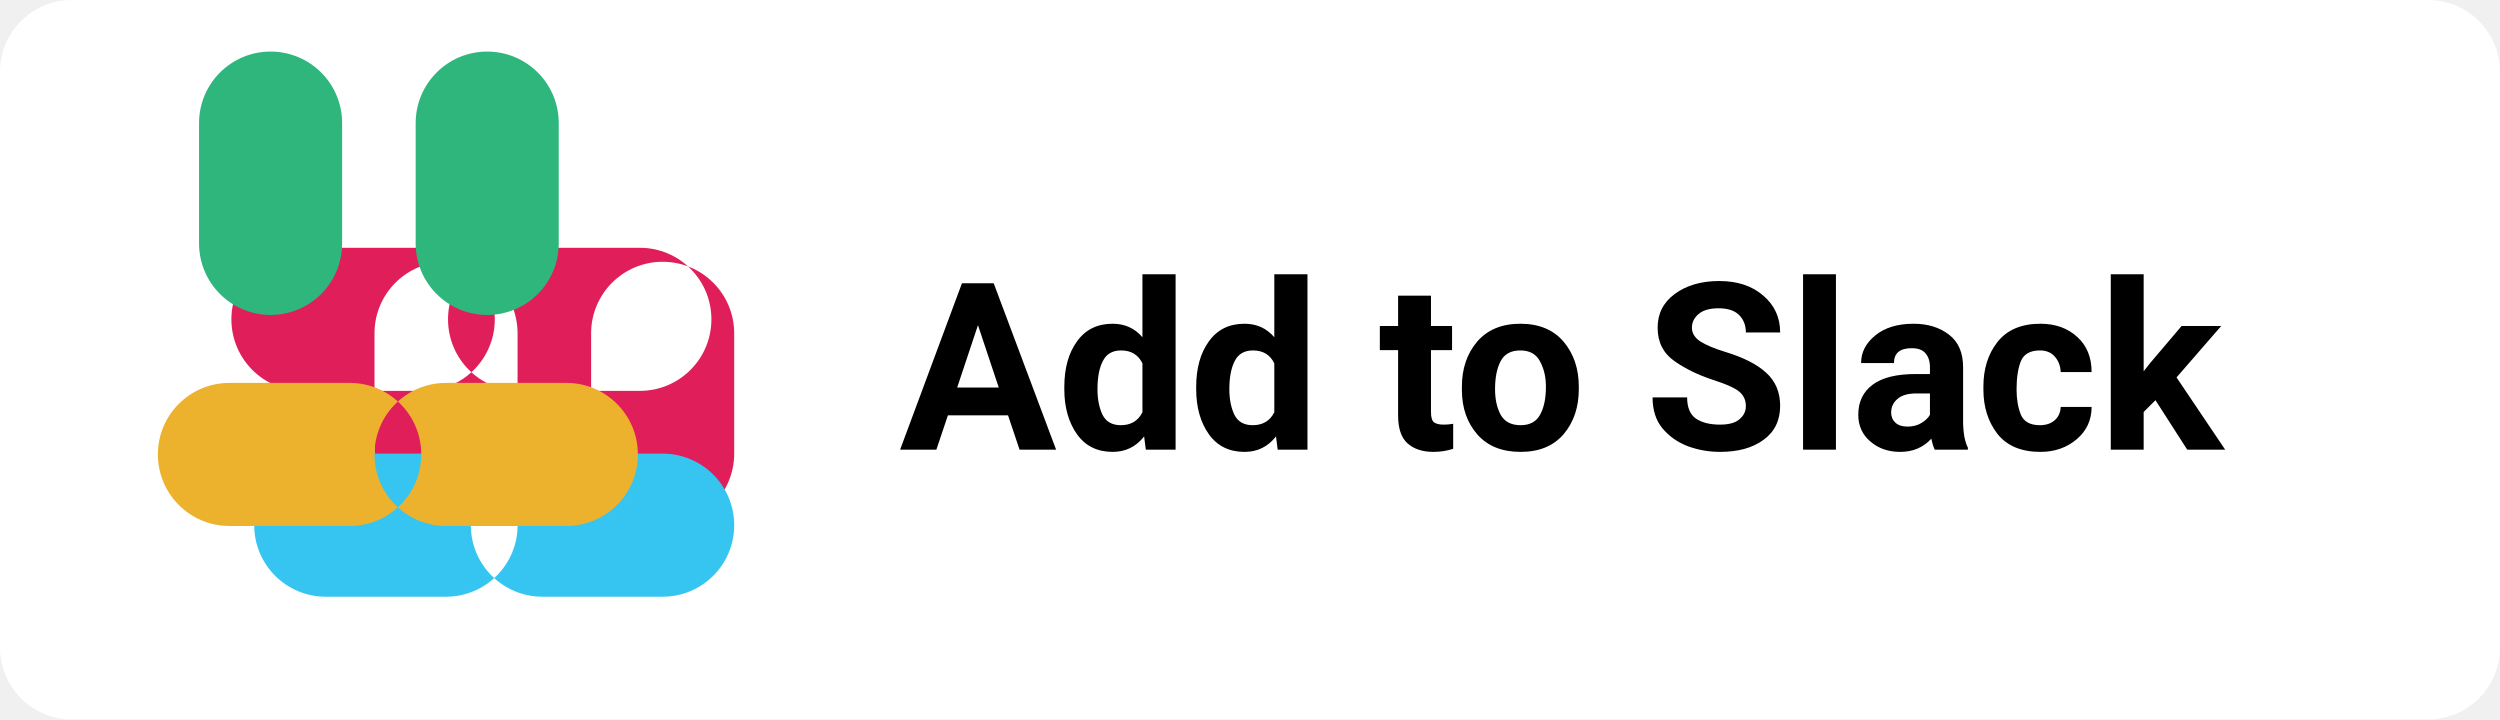
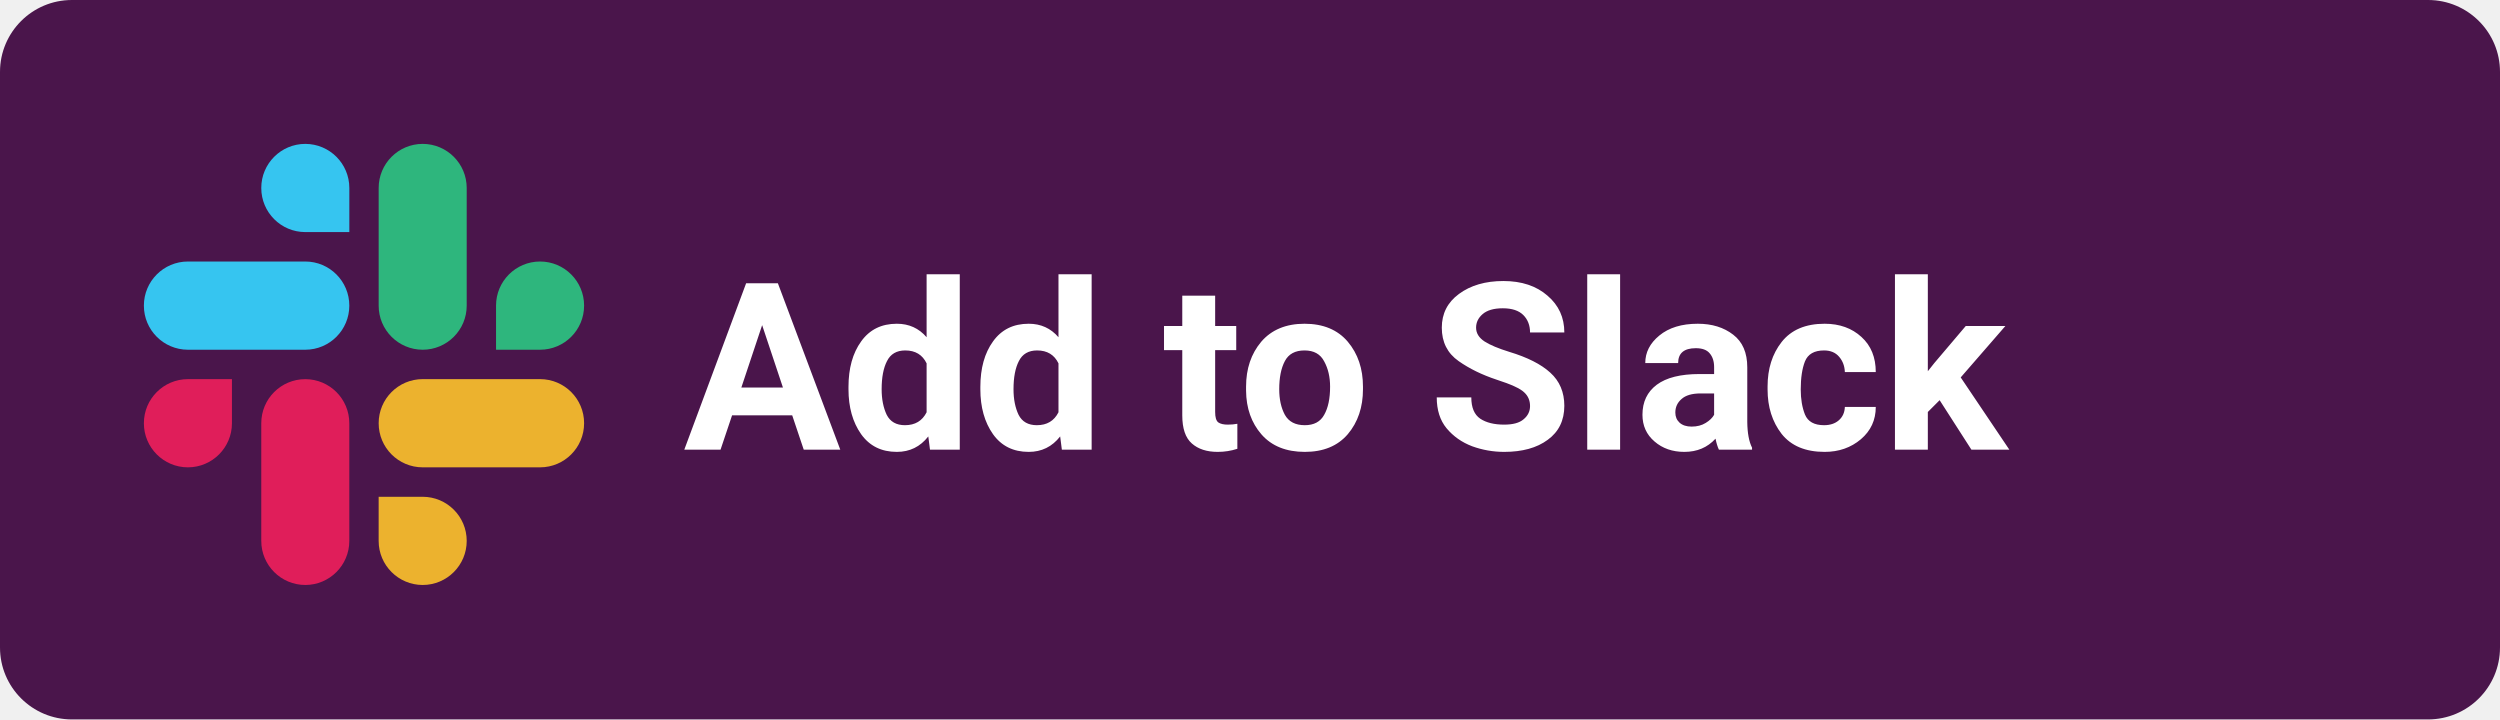
<svg xmlns="http://www.w3.org/2000/svg" width="139" height="40" viewBox="0 0 139 40">
-   <g fill="none" fill-rule="evenodd">
-     <rect fill="#FFF" width="139" height="40" rx="4" />
-     <path d="M20.822 18.533c0-2.198 1.78-3.978 3.978-3.978 2.197 0 3.977 1.78 3.977 3.978v6.689c0 2.197-1.78 3.978-3.977 3.978-2.198 0-3.978-1.78-3.978-3.978v-6.69zm12.044 0c0-2.198 1.78-3.978 3.978-3.978 2.197 0 3.977 1.78 3.977 3.978v6.689c0 2.197-1.78 3.978-3.977 3.978-2.198 0-3.978-1.78-3.978-3.978v-6.69zm-16.022 3.2c-2.198 0-3.978-1.78-3.978-3.978 0-2.198 1.78-3.978 3.978-3.978h6.689c2.197 0 3.977 1.78 3.977 3.978 0 2.197-1.78 3.977-3.977 3.977h-6.69zm12.044 0c-2.198 0-3.978-1.78-3.978-3.978 0-2.198 1.78-3.978 3.978-3.978h6.689c2.197 0 3.977 1.78 3.977 3.978 0 2.197-1.78 3.977-3.977 3.977h-6.69z" fill="#E01E5A" />
-     <path d="M36.844 25.222c2.198 0 3.978 1.78 3.978 3.978 0 2.197-1.78 3.977-3.978 3.977h-6.689c-2.197 0-3.977-1.78-3.977-3.977 0-2.198 1.78-3.978 3.977-3.978h6.69zm-12.044 0c2.198 0 3.978 1.78 3.978 3.978 0 2.197-1.78 3.977-3.978 3.977h-6.689c-2.197 0-3.977-1.78-3.977-3.977 0-2.198 1.78-3.978 3.977-3.978h6.69z" fill="#36C5F0" />
-     <path d="M19.022 13.533c0 2.198-1.78 3.978-3.978 3.978-2.197 0-3.977-1.78-3.977-3.978V6.844c0-2.197 1.78-3.977 3.977-3.977 2.198 0 3.978 1.78 3.978 3.977v6.69zm12.044 0c0 2.198-1.78 3.978-3.978 3.978-2.197 0-3.977-1.78-3.977-3.978V6.844c0-2.197 1.78-3.977 3.977-3.977 2.198 0 3.978 1.78 3.978 3.977v6.69z" fill="#2EB67D" />
-     <path d="M24.8 29.244c-2.198 0-3.978-1.78-3.978-3.978 0-2.197 1.78-3.977 3.978-3.977h6.689c2.197 0 3.977 1.78 3.977 3.977 0 2.198-1.78 3.978-3.977 3.978H24.8zm-12.044 0c-2.198 0-3.978-1.78-3.978-3.978 0-2.197 1.78-3.977 3.978-3.977h6.689c2.197 0 3.977 1.78 3.977 3.977 0 2.198-1.78 3.978-3.977 3.978h-6.69z" fill="#ECB22E" />
-     <text font-family="-apple-system, BlinkMacSystemFont, 'Segoe UI', Roboto, Oxygen, Ubuntu, Cantarell, 'Fira Sans', 'Droid Sans', 'Helvetica Neue', sans-serif" font-size="13" font-weight="600" fill="#000">
-       <tspan x="50" y="25">Add to Slack</tspan>
-     </text>
+   <rect width="139" height="40" rx="4" fill="#4A154B" />
+   <g transform="translate(8, 8) scale(0.01)">
+     <g clip-rule="evenodd" fill-rule="evenodd">
+       <path d="m897.4 0c-135.3.1-244.8 109.9-244.7 245.2-.1 135.3 109.5 245.1 244.8 245.2h244.8v-245.1c.1-135.3-109.5-245.1-244.9-245.3.1 0 .1 0 0 0m0 654h-652.6c-135.3.1-244.9 109.9-244.8 245.2-.2 135.3 109.4 245.1 244.7 245.3h652.7c135.3-.1 244.9-109.9 244.8-245.2.1-135.4-109.5-245.2-244.8-245.3z" fill="#36c5f0" />
+       <path d="m2447.6 899.2c.1-135.3-109.5-245.1-244.8-245.2-135.3.1-244.9 109.9-244.8 245.2v245.3h244.8c135.3-.1 244.9-109.9 244.8-245.3zm-652.7 0v-654c.1-135.2-109.4-245-244.7-245.2-135.3.1-244.9 109.9-244.8 245.2v654c-.2 135.3 109.4 245.1 244.7 245.3 135.3-.1 244.9-109.9 244.8-245.3z" fill="#2eb67d" />
+       <path d="m1550.1 2452.5c135.3-.1 244.9-109.9 244.8-245.2.1-135.3-109.5-245.1-244.8-245.2h-244.8v245.2c-.1 135.2 109.5 245 244.8 245.2zm0-654.1h652.7c135.3-.1 244.9-109.9 244.8-245.2.2-135.3-109.4-245.1-244.7-245.3h-652.7c-135.3.1-244.9 109.9-244.8 245.2-.1 135.4 109.4 245.2 244.7 245.3z" fill="#ecb22e" />
+       <path d="m0 1553.2c-.1 135.3 109.5 245.1 244.8 245.2 135.3-.1 244.9-109.9 244.8-245.2v-245.2h-244.8c-135.3.1-244.9 109.9-244.8 245.2zm652.7 0v654c-.2 135.3 109.4 245.1 244.7 245.3 135.3-.1 244.9-109.9 244.8-245.2v-653.9c.2-135.3-109.4-245.1-244.7-245.3-135.4 0-244.9 109.8-244.8 245.1 0 0 0 .1 0 0" fill="#e01e5a" />
+     </g>
  </g>
+   <text x="38" y="25" font-family="-apple-system, BlinkMacSystemFont, 'Segoe UI', Roboto, sans-serif" font-size="13" font-weight="600" fill="#FFFFFF">
+     Add to Slack
+   </text>
</svg>
